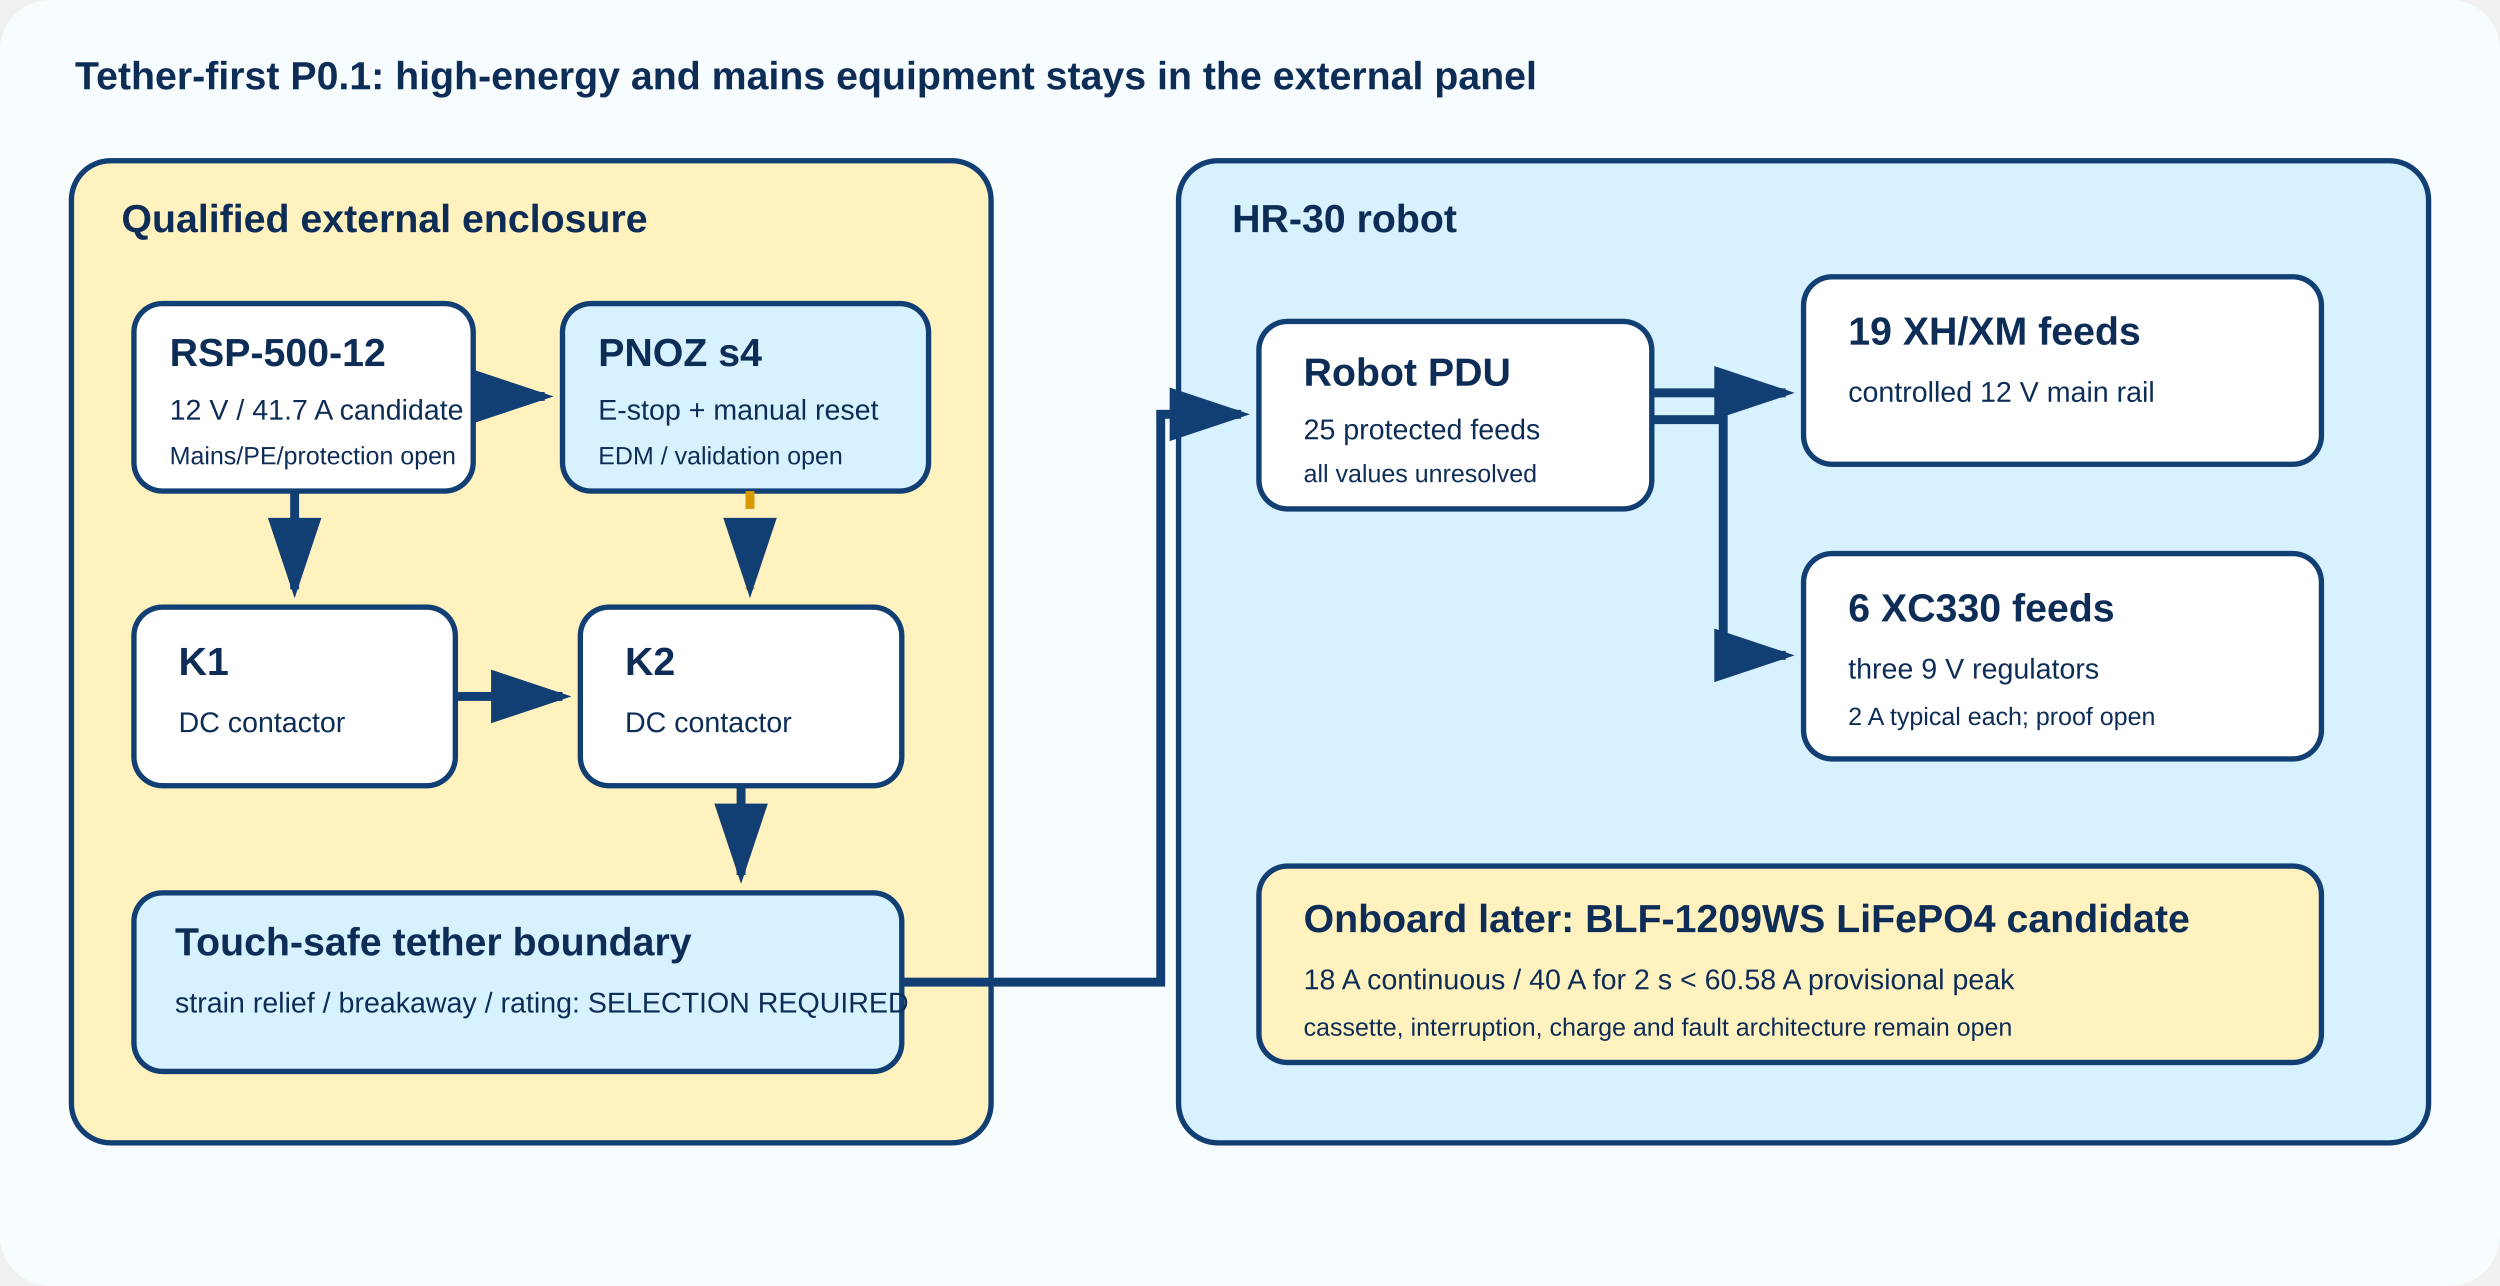
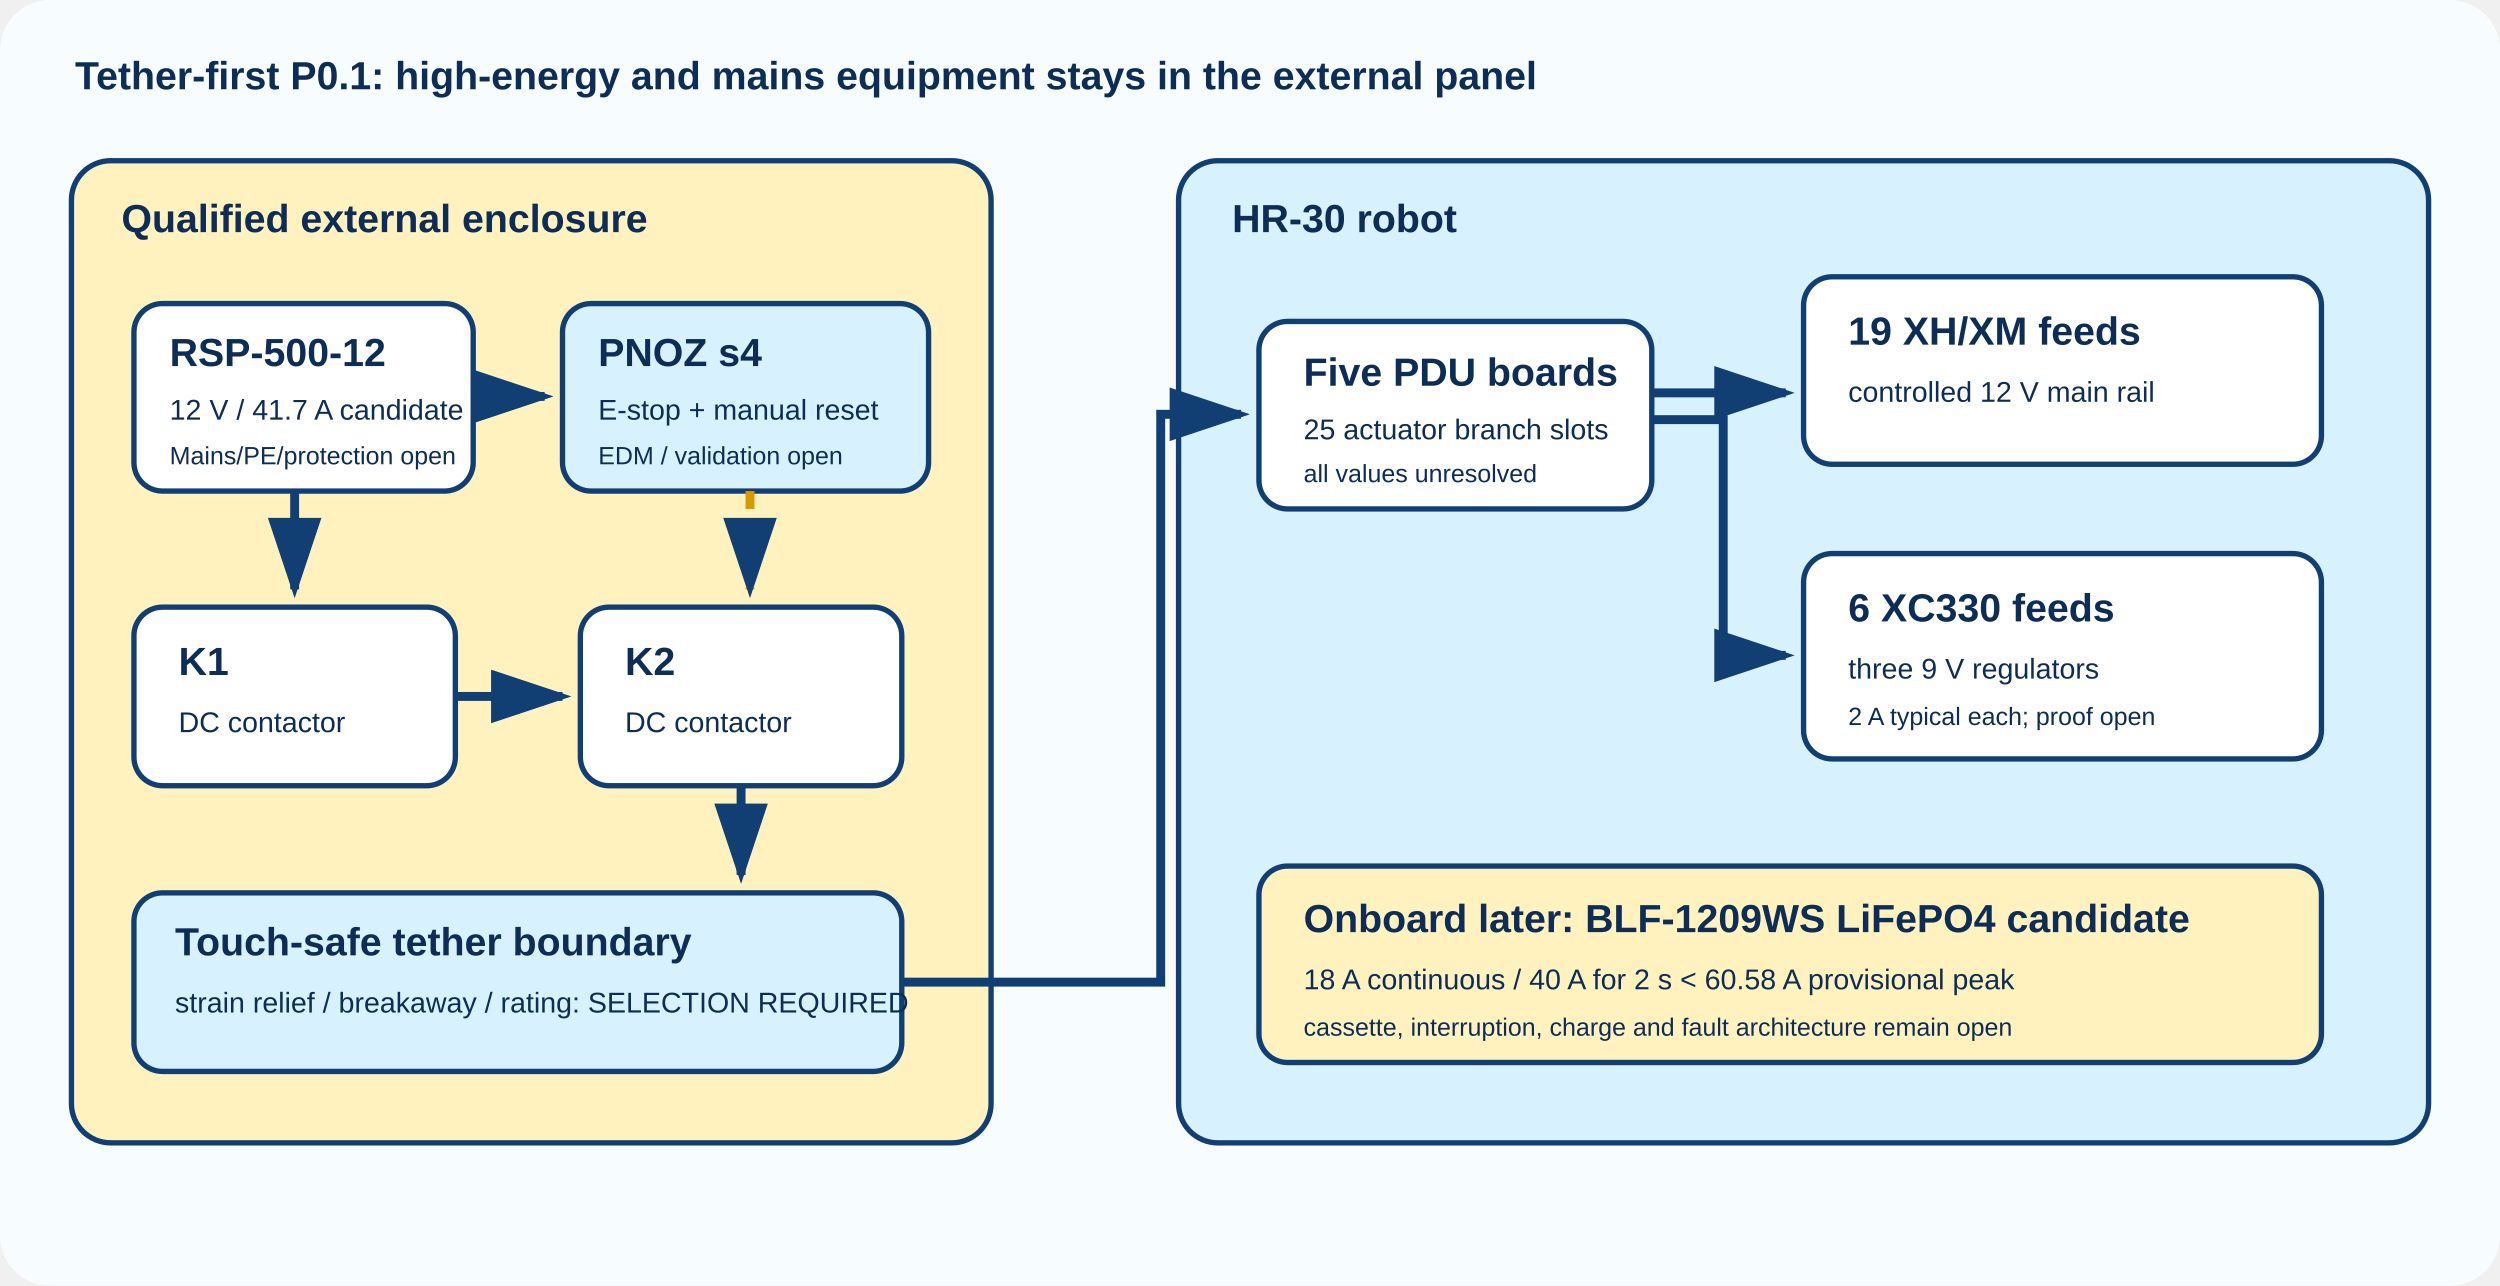
<svg xmlns="http://www.w3.org/2000/svg" viewBox="0 0 1400 720" role="img" aria-labelledby="t d">
  <style>text{font-family:Arial,sans-serif;fill:#0d2d57}.box{fill:#fff;stroke:#123f73;stroke-width:3}.safe{fill:#d8f1ff}.hold{fill:#fff2bf}.line{stroke:#123f73;stroke-width:5;fill:none;marker-end:url(#a)}.dash{stroke:#d79800;stroke-dasharray:10 8}.h{font-size:22px;font-weight:700}.b{font-size:16px}.s{font-size:14px}</style>
  <defs>
    <marker id="a" markerWidth="10" markerHeight="10" refX="8" refY="3" orient="auto">
      <path d="M0 0L9 3L0 6z" fill="#123f73" />
    </marker>
  </defs>
  <rect width="1400" height="720" rx="28" fill="#f7fcff" />
  <text x="42" y="50" class="h">Tether-first P0.1: high-energy and mains equipment stays in the external panel</text>
  <rect class="box hold" x="40" y="90" width="515" height="550" rx="22" />
  <text x="68" y="130" class="h">Qualified external enclosure</text>
  <rect class="box" x="75" y="170" width="190" height="105" rx="16" />
  <text x="95" y="205" class="h">RSP-500-12</text>
  <text x="95" y="235" class="b">12 V / 41.7 A candidate</text>
  <text x="95" y="260" class="s">Mains/PE/protection open</text>
  <rect class="box safe" x="315" y="170" width="205" height="105" rx="16" />
  <text x="335" y="205" class="h">PNOZ s4</text>
  <text x="335" y="235" class="b">E-stop + manual reset</text>
  <text x="335" y="260" class="s">EDM / validation open</text>
  <rect class="box" x="75" y="340" width="180" height="100" rx="16" />
  <text x="100" y="378" class="h">K1</text>
  <text x="100" y="410" class="b">DC contactor</text>
  <rect class="box" x="325" y="340" width="180" height="100" rx="16" />
  <text x="350" y="378" class="h">K2</text>
  <text x="350" y="410" class="b">DC contactor</text>
  <path class="line" d="M265 222H305" />
  <path class="line dash" d="M420 275V330" />
  <path class="line" d="M165 275V330" />
  <path class="line" d="M255 390H315" />
  <rect class="box safe" x="75" y="500" width="430" height="100" rx="16" />
  <text x="98" y="535" class="h">Touch-safe tether boundary</text>
  <text x="98" y="567" class="b">strain relief / breakaway / rating: SELECTION REQUIRED</text>
  <path class="line" d="M415 440V490" />
  <rect class="box safe" x="660" y="90" width="700" height="550" rx="22" />
  <text x="690" y="130" class="h">HR-30 robot</text>
  <rect class="box" x="705" y="180" width="220" height="105" rx="16" />
-   <text x="730" y="216" class="h">Robot PDU</text>
-   <text x="730" y="246" class="b">25 protected feeds</text>
+   <text x="730" y="216" class="h">Five PDU boards</text>
+   <text x="730" y="246" class="b">25 actuator branch slots</text>
  <text x="730" y="270" class="s">all values unresolved</text>
  <path class="line" d="M505 550H650V232H695" />
  <rect class="box" x="1010" y="155" width="290" height="105" rx="16" />
  <text x="1035" y="193" class="h">19 XH/XM feeds</text>
  <text x="1035" y="225" class="b">controlled 12 V main rail</text>
  <path class="line" d="M925 220H1000" />
  <rect class="box" x="1010" y="310" width="290" height="115" rx="16" />
  <text x="1035" y="348" class="h">6 XC330 feeds</text>
  <text x="1035" y="380" class="b">three 9 V regulators</text>
  <text x="1035" y="406" class="s">2 A typical each; proof open</text>
  <path class="line" d="M925 235H965V367H1000" />
  <rect class="box hold" x="705" y="485" width="595" height="110" rx="16" />
  <text x="730" y="522" class="h">Onboard later: BLF-1209WS LiFePO4 candidate</text>
  <text x="730" y="554" class="b">18 A continuous / 40 A for 2 s &lt; 60.58 A provisional peak</text>
  <text x="730" y="580" class="s">cassette, interruption, charge and fault architecture remain open</text>
</svg>
